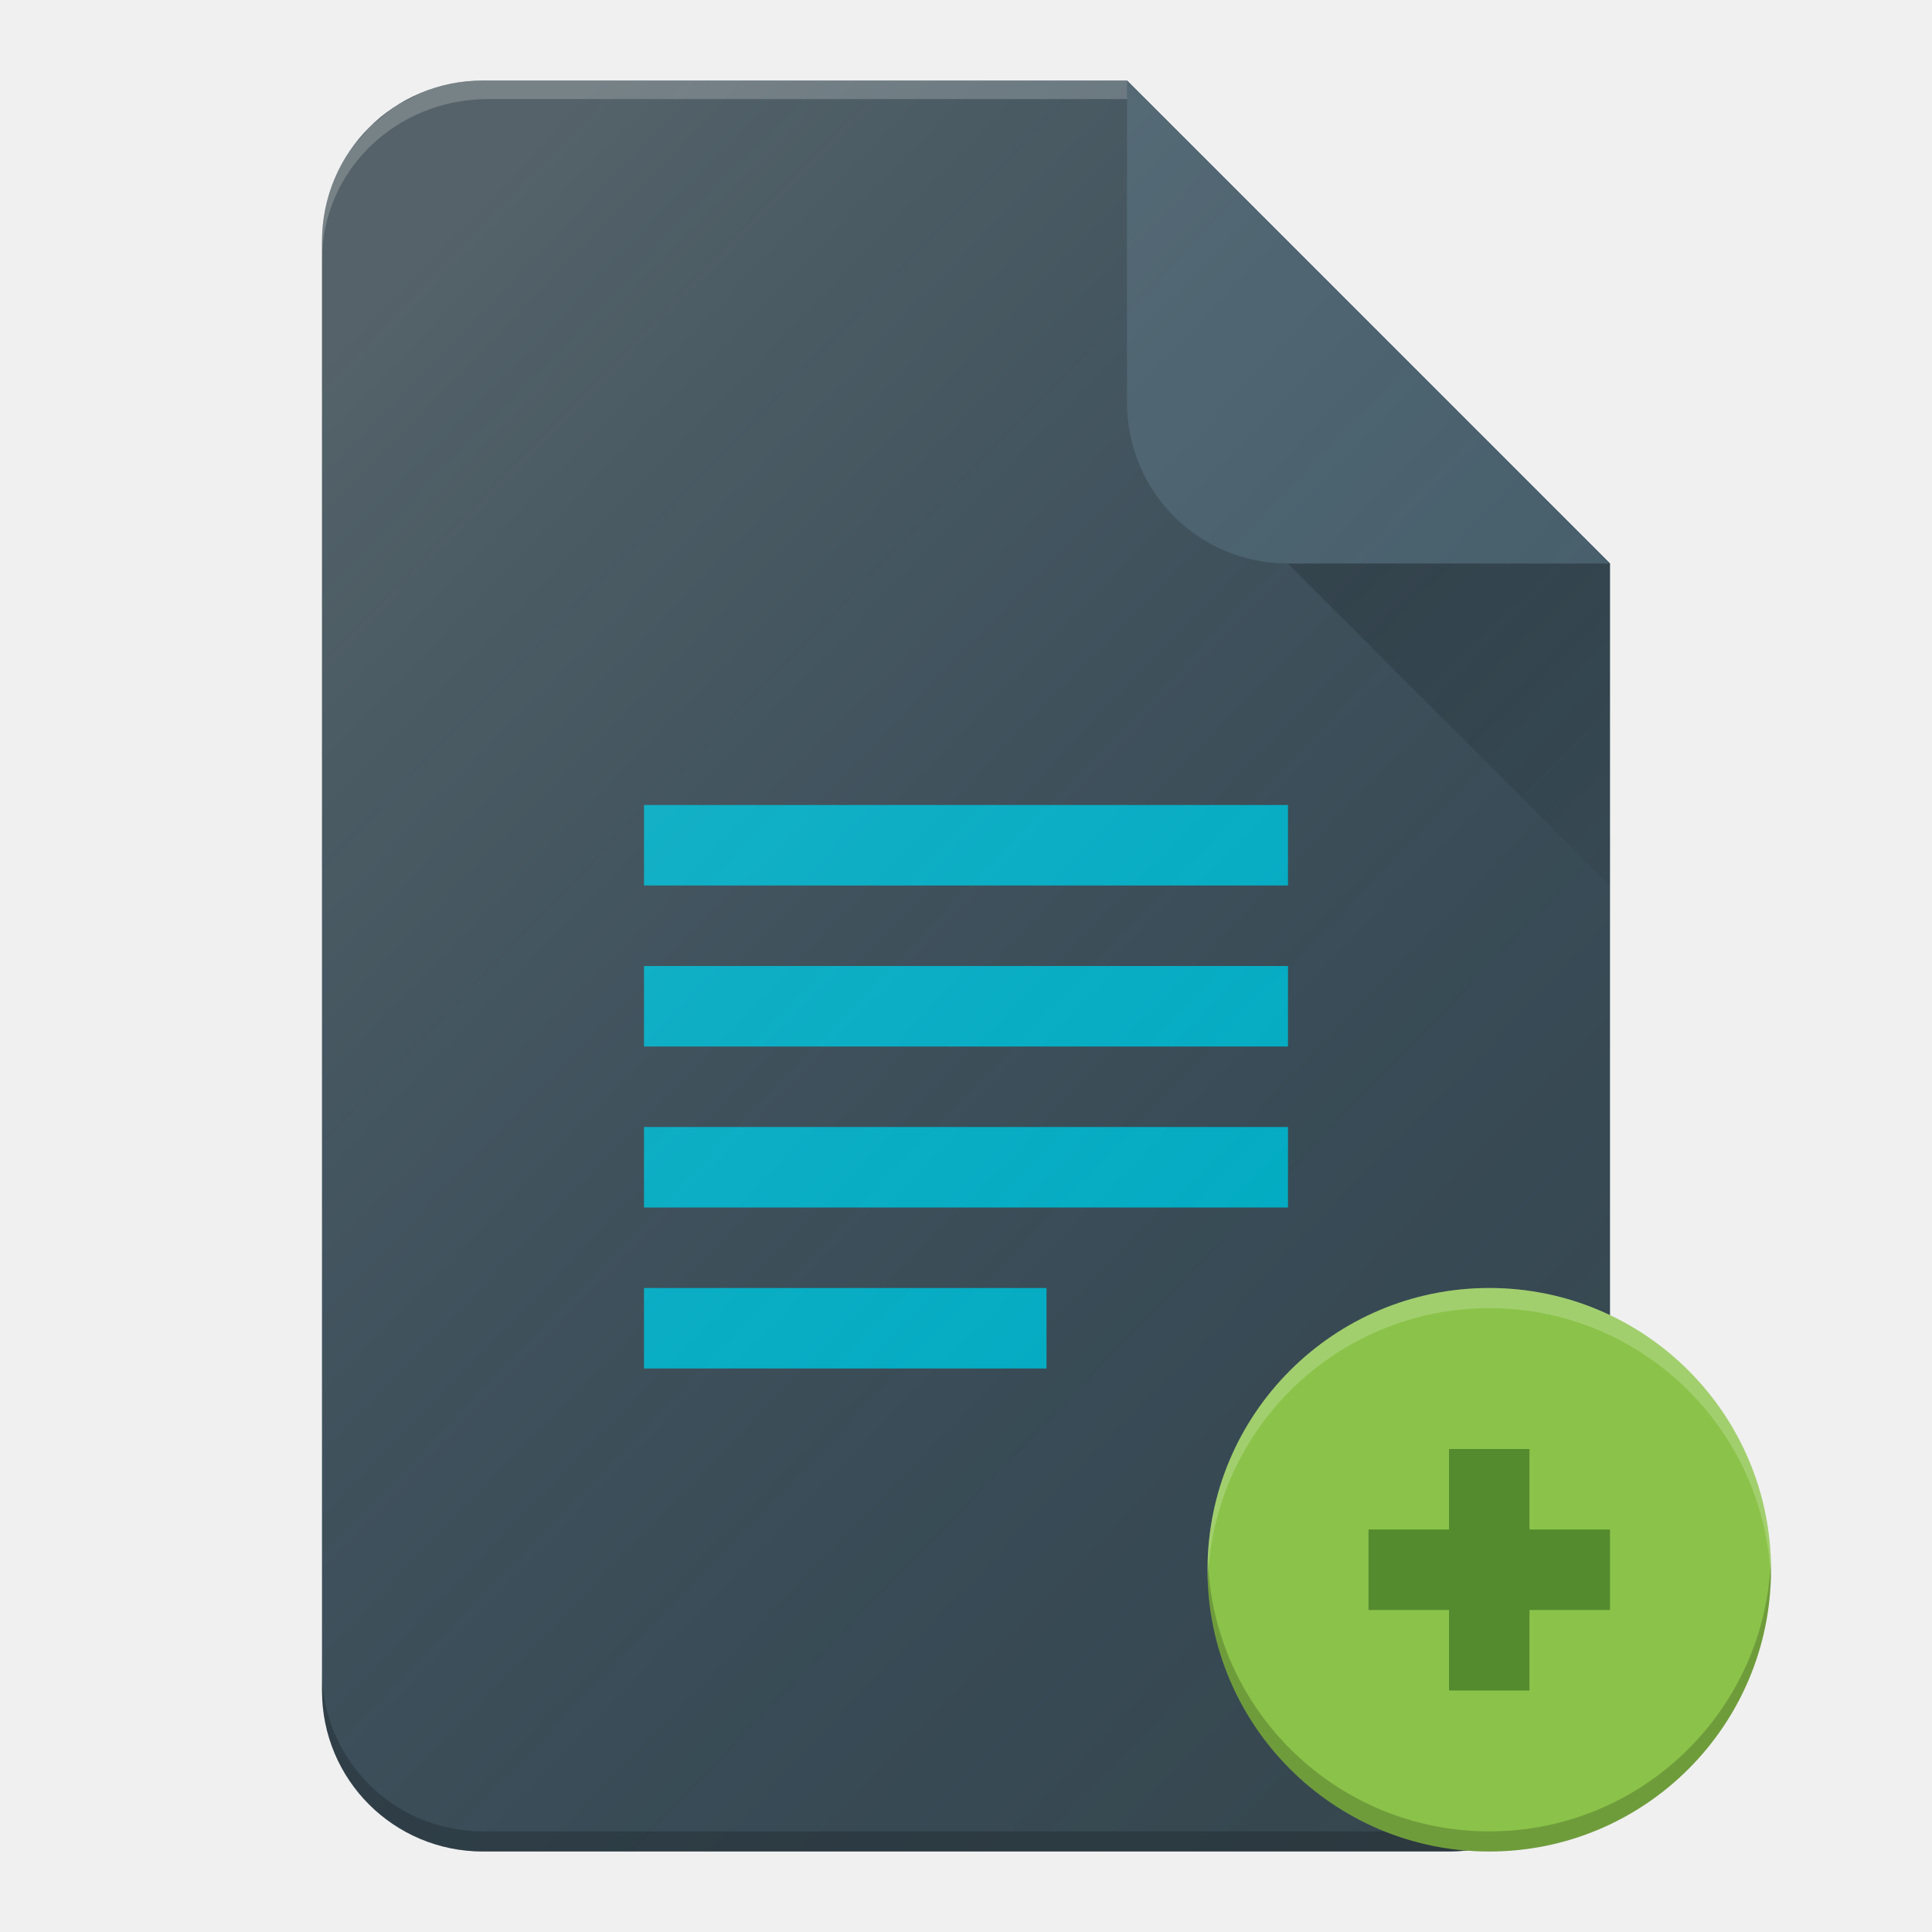
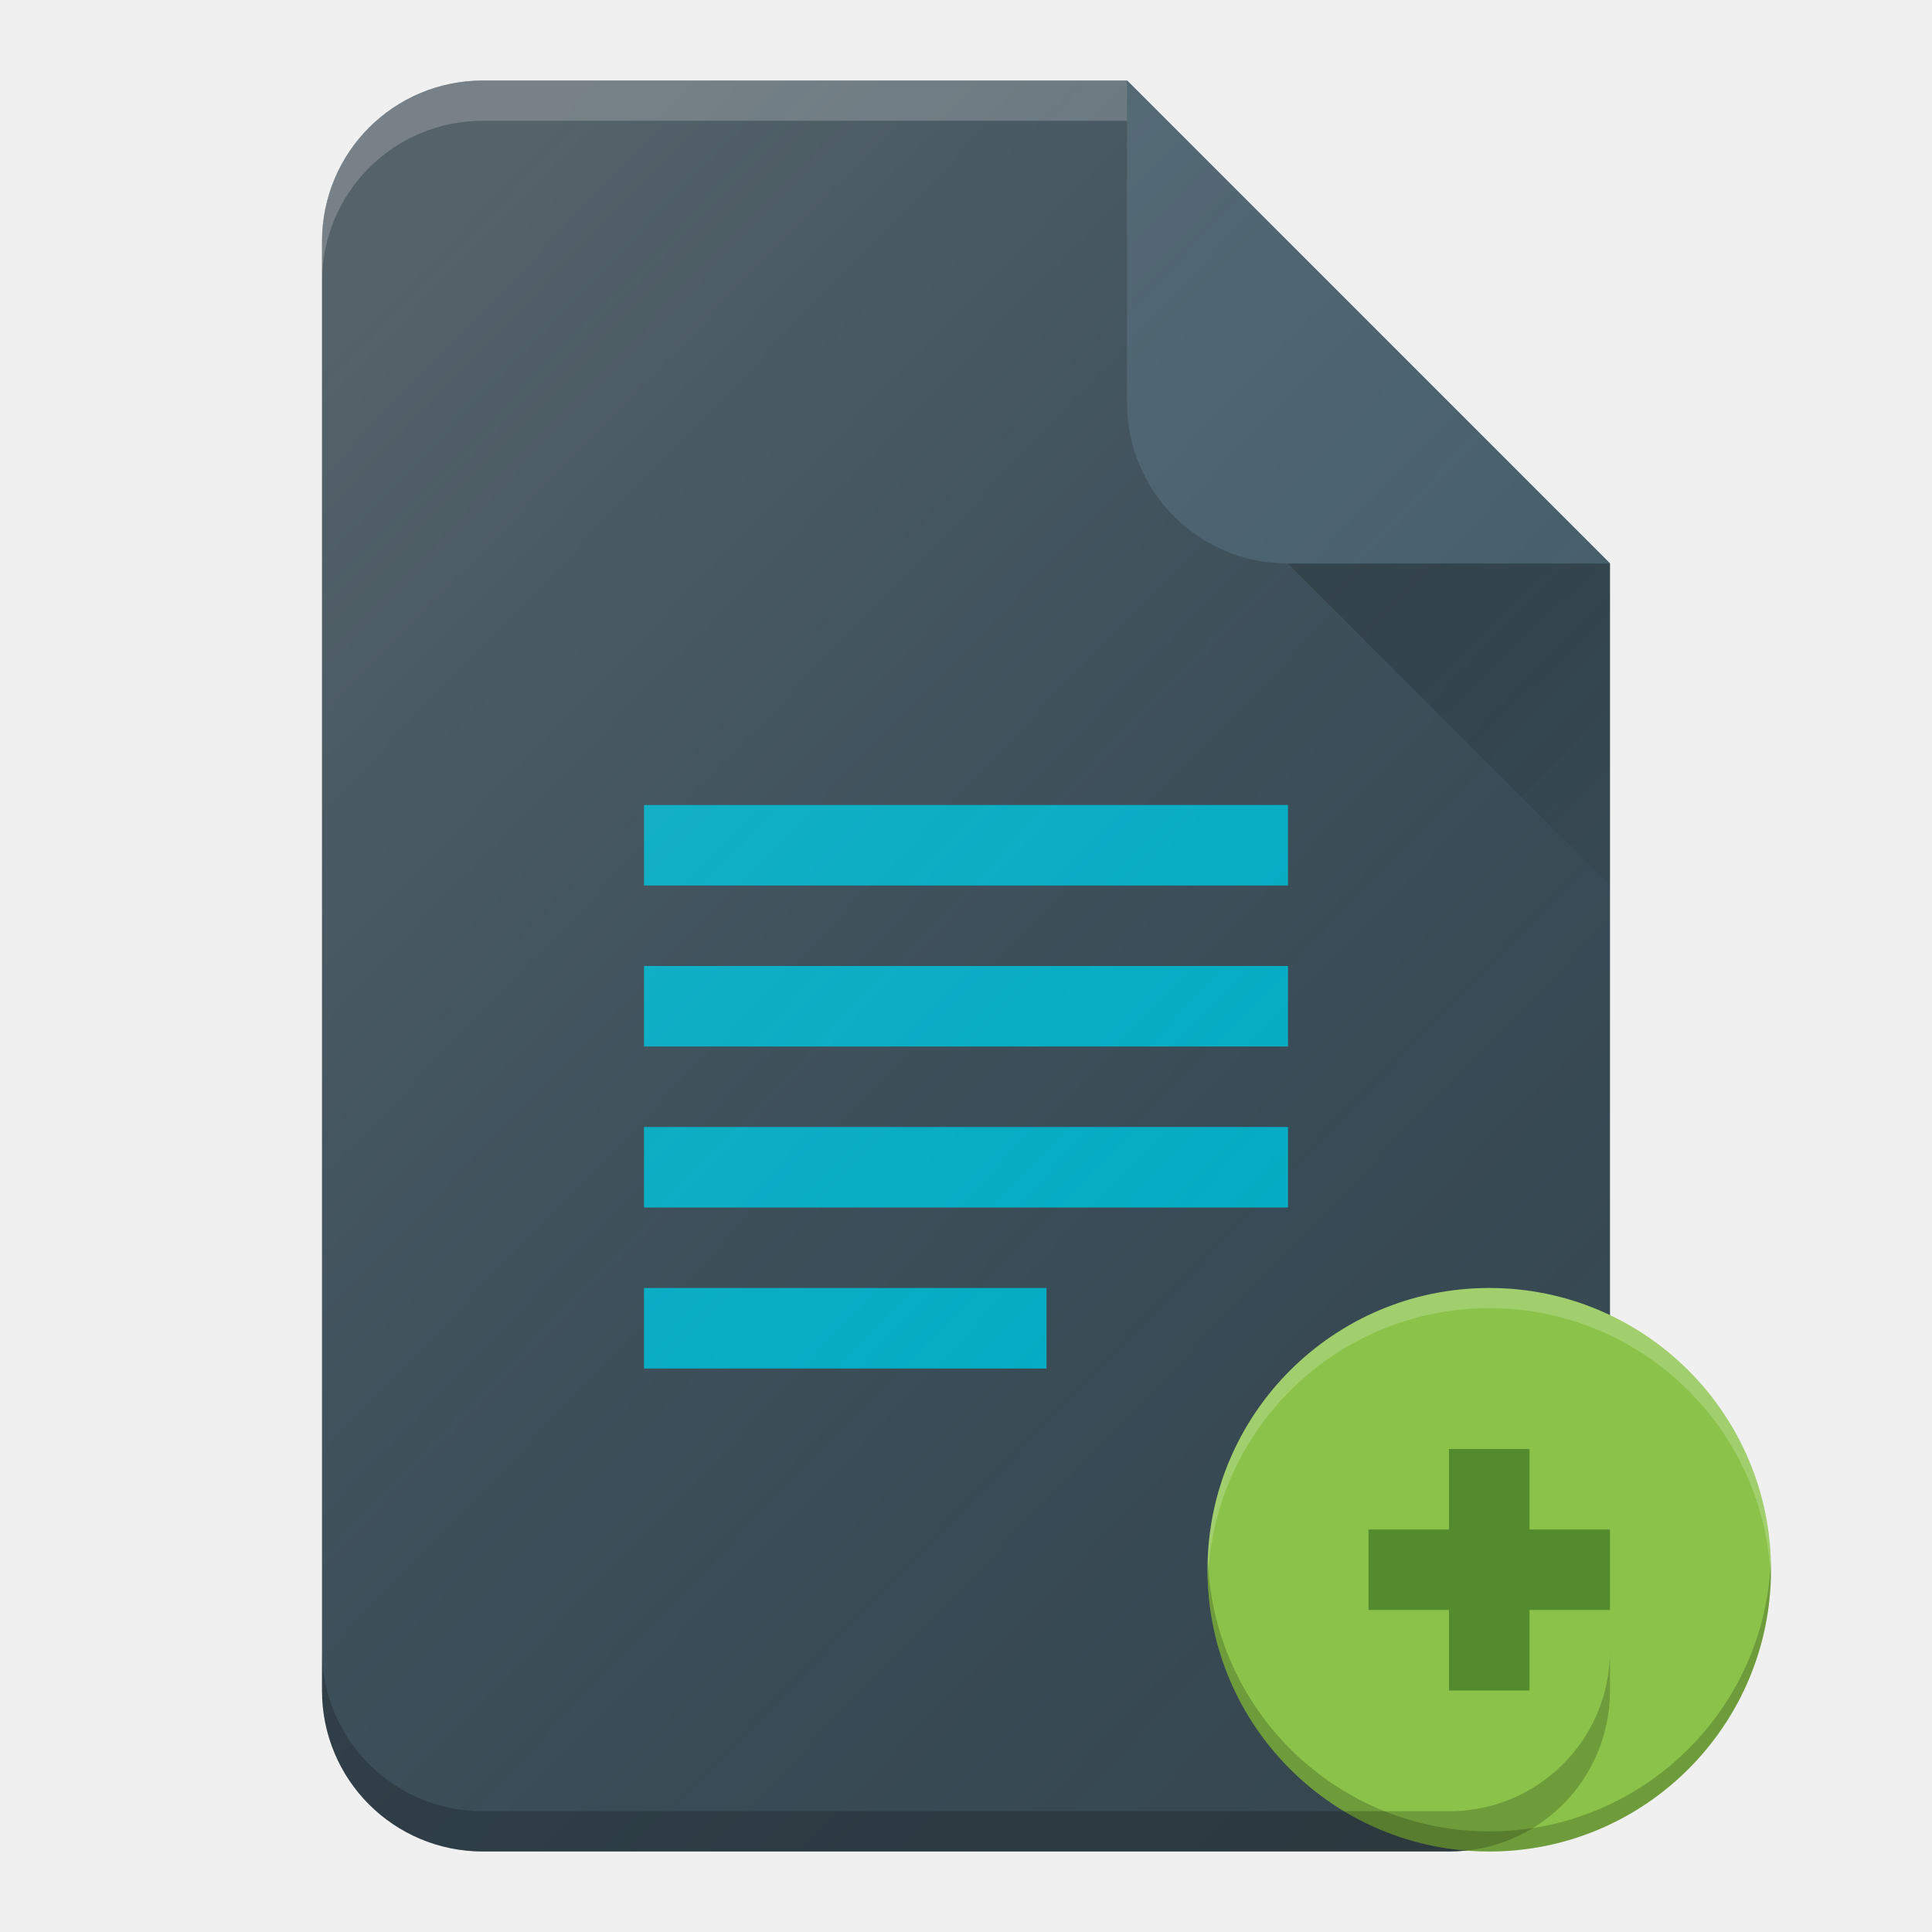
<svg xmlns="http://www.w3.org/2000/svg" xmlns:xlink="http://www.w3.org/1999/xlink" width="48" height="48" viewBox="0 0 48 48" id="svg2" version="1.1">
  <defs id="defs4">
    <filter style="color-interpolation-filters:sRGB" id="filter4630">
      <feFlood flood-opacity="1" flood-color="rgb(0,0,0)" result="flood" id="feFlood4632" />
      <feComposite in="flood" in2="SourceGraphic" operator="in" result="composite1" id="feComposite4634" />
      <feGaussianBlur in="composite1" stdDeviation="0.5" result="blur" id="feGaussianBlur4636" />
      <feOffset dx="0" dy="0.5" result="offset" id="feOffset4638" />
      <feComposite in="SourceGraphic" in2="offset" operator="over" result="composite2" id="feComposite4640" />
    </filter>
    <linearGradient id="linearGradient4165">
      <stop style="stop-color:#ffffff;stop-opacity:0.15" offset="0" id="stop4167" />
      <stop style="stop-color:#177ed5;stop-opacity:0;" offset="1" id="stop4169" />
    </linearGradient>
    <linearGradient xlink:href="#linearGradient4165" id="linearGradient4171-1" x1="7" y1="1011.362" x2="41" y2="1045.362" gradientUnits="userSpaceOnUse" gradientTransform="matrix(0.9275362,0,0,0.9578845,2.223981,43.27886)" />
    <linearGradient xlink:href="#linearGradient4168" id="linearGradient4174" x1="36" y1="1016.362" x2="45" y2="1025.362" gradientUnits="userSpaceOnUse" gradientTransform="matrix(1.03125,0,0,0.9985815,-1.28125,1.42748)" />
    <linearGradient id="linearGradient4168">
      <stop style="stop-color:#000000;stop-opacity:0.2" offset="0" id="stop4170" />
      <stop style="stop-color:#000000;stop-opacity:0;" offset="1" id="stop4172" />
    </linearGradient>
  </defs>
  <g id="layer1" transform="translate(0,-1004.362)">
    <path style="opacity:1;fill:#37474f;fill-opacity:1;stroke:none;stroke-width:1;stroke-linecap:butt;stroke-linejoin:round;stroke-miterlimit:14.5;stroke-dasharray:none;stroke-opacity:1" d="M 12,1006.362 C 9.784,1006.362 8,1008.147 8,1010.362 l 0,36 c 0,2.216 1.784,4 4,4 l 24,0 c 2.216,0 4,-1.784 4,-4 l 0,-28 -12,-12 -16,0 z" id="rect3338" />
-     <path style="opacity:1;fill:#ffffff;fill-opacity:0.2;stroke:none;stroke-width:1;stroke-linecap:butt;stroke-linejoin:round;stroke-miterlimit:14.5;stroke-dasharray:none;stroke-opacity:1" d="m 12,1006.362 c -0.548,0 -1.068,0.111 -1.543,0.309 -0.094,0.04 -0.179,0.094 -0.27,0.141 -0.133,0.068 -0.271,0.129 -0.395,0.211 -0.12,0.079 -0.222,0.178 -0.332,0.27 -0.09,0.075 -0.19,0.14 -0.273,0.223 -0.061,0.06 -0.111,0.131 -0.168,0.195 -0.118,0.133 -0.24,0.266 -0.34,0.414 -0.143,0.213 -0.266,0.44 -0.367,0.68 C 8.111,1009.283 8,1009.808 8,1010.362 l 0,0.457 c 0,-2.213 1.84,-3.996 4.125,-3.996 l 16.336,0 L 28,1006.362 l -16,0 z" id="path4167" />
    <path style="fill:url(#linearGradient4174);fill-opacity:1;fill-rule:evenodd;stroke:none;stroke-width:1px;stroke-linecap:butt;stroke-linejoin:miter;stroke-opacity:1" d="M 30.271,1016.639 40,1026.362 l 0,-8 -8.893,-1.867" id="path4166" />
    <path style="opacity:1;fill:#455a64;fill-opacity:1;stroke:none;stroke-width:1;stroke-linecap:butt;stroke-linejoin:round;stroke-miterlimit:14.5;stroke-dasharray:none;stroke-opacity:1" d="m 28,1006.362 0,8 c 0,2.216 1.784,4 4,4 l 8,0 -12,-12 z" id="rect4156" />
    <rect style="opacity:1;fill:#00acc1;fill-opacity:1;stroke:none;stroke-width:2;stroke-linecap:butt;stroke-linejoin:miter;stroke-miterlimit:4;stroke-dasharray:none;stroke-opacity:1" id="rect4188" width="16" height="2" x="16" y="1024.362" />
    <rect style="opacity:1;fill:#00acc1;fill-opacity:1;stroke:none;stroke-width:2;stroke-linecap:butt;stroke-linejoin:miter;stroke-miterlimit:4;stroke-dasharray:none;stroke-opacity:1" id="rect4190" width="16" height="2" x="16" y="1028.362" />
    <rect style="opacity:1;fill:#00acc1;fill-opacity:1;stroke:none;stroke-width:2;stroke-linecap:butt;stroke-linejoin:miter;stroke-miterlimit:4;stroke-dasharray:none;stroke-opacity:1" id="rect4192" width="16" height="2" x="16" y="1032.362" />
    <rect style="opacity:1;fill:#00acc1;fill-opacity:1;stroke:none;stroke-width:2;stroke-linecap:butt;stroke-linejoin:miter;stroke-miterlimit:4;stroke-dasharray:none;stroke-opacity:1" id="rect4194" width="10" height="2" x="16" y="1036.362" />
    <path style="fill:url(#linearGradient4171-1);fill-opacity:1;stroke:none;stroke-width:2;stroke-linecap:round;stroke-linejoin:round;stroke-miterlimit:4;stroke-dasharray:none;stroke-opacity:1" d="m 12,1006.362 c -0.831,0 -1.6,0.249 -2.238,0.68 -0.213,0.144 -0.413,0.308 -0.594,0.488 -0.181,0.18 -0.341,0.381 -0.484,0.594 -0.143,0.213 -0.27,0.437 -0.371,0.676 C 8.11,1009.279 8,1009.808 8,1010.362 l 0,4.008 0,27.926 0,4.066 c 0,1.108 0.445,2.109 1.168,2.832 0.361,0.361 0.791,0.653 1.27,0.856 0.479,0.202 1.008,0.312 1.562,0.312 l 24,0 c 0.114,0 0.221,-0.026 0.332,-0.036 a 7,7 0 0 0 0.668,0.036 7,7 0 0 0 7,-7 7,7 0 0 0 -4,-6.316 L 40,1018.362 28.32,1006.683 28,1006.362 l -2.34,0 -2.371,0 -11.289,0 z" id="circle4163-3" />
-     <path style="opacity:1;fill:#000000;fill-opacity:0.2;stroke:none;stroke-width:1;stroke-linecap:butt;stroke-linejoin:round;stroke-miterlimit:14.5;stroke-dasharray:none;stroke-opacity:1" d="m 8,1045.868 0,0.5 c 0,2.213 1.784,3.994 4,3.994 l 24,0 c 2.216,0 4,-1.781 4,-3.994 l 0,-0.5 c 0,2.213 -1.784,3.994 -4,3.994 l -24,0 c -2.216,0 -4,-1.781 -4,-3.994 z" id="path4161" />
    <circle style="opacity:1;fill:#8bc34a;fill-opacity:1;stroke:none;stroke-width:2;stroke-linecap:butt;stroke-linejoin:miter;stroke-miterlimit:4;stroke-dasharray:none;stroke-opacity:1" id="path4169" cx="37" cy="1043.362" r="7" />
    <rect style="opacity:1;fill:#558b2f;fill-opacity:1;stroke:none;stroke-width:2;stroke-linecap:butt;stroke-linejoin:miter;stroke-miterlimit:4;stroke-dasharray:none;stroke-opacity:1" id="rect4173" width="2" height="6" x="36" y="1040.362" />
    <rect style="opacity:1;fill:#558b2f;fill-opacity:1;stroke:none;stroke-width:2;stroke-linecap:butt;stroke-linejoin:miter;stroke-miterlimit:4;stroke-dasharray:none;stroke-opacity:1" id="rect4175" width="6" height="2" x="34" y="1042.362" />
    <path style="opacity:1;fill:#ffffff;fill-opacity:0.2;stroke:none;stroke-width:2;stroke-linecap:butt;stroke-linejoin:miter;stroke-miterlimit:4;stroke-dasharray:none;stroke-opacity:1" d="m 37,1036.362 a 7,7 0 0 0 -7,7 7,7 0 0 0 0.008,0.277 7,7 0 0 1 6.992,-6.777 7,7 0 0 1 7,7 7,7 0 0 0 -0.008,-0.309 7,7 0 0 0 0.008,-0.192 7,7 0 0 0 -7,-7 z" id="circle4180" />
    <path id="path4188" d="m 37,1050.362 a 7,7 0 0 1 -7,-7 7,7 0 0 1 0.008,-0.277 7,7 0 0 0 6.992,6.777 7,7 0 0 0 7,-7 7,7 0 0 1 -0.008,0.309 7,7 0 0 1 0.008,0.192 7,7 0 0 1 -7,7 z" style="opacity:1;fill:#000000;fill-opacity:0.2;stroke:none;stroke-width:2;stroke-linecap:butt;stroke-linejoin:miter;stroke-miterlimit:4;stroke-dasharray:none;stroke-opacity:1" />
+     <path style="fill:#000000;fill-opacity:0.2;stroke:none" d="m 8,1045.362 0,1 c 0,2.216 1.784,4 4,4 l 24,0 c 2.216,0 4,-1.784 4,-4 l 0,-1 c 0,2.216 -1.784,4 -4,4 l -24,0 c -2.216,0 -4,-1.784 -4,-4 z" id="rect3338-8" />
+     <path style="fill:#ffffff;fill-opacity:0.2;stroke:none" d="m 12,1006.362 c -2.216,0 -4,1.784 -4,4 l 0,1 c 0,-2.216 1.784,-4 4,-4 l 16,0 0,-1 -16,0 z" id="path4170" />
  </g>
</svg>
